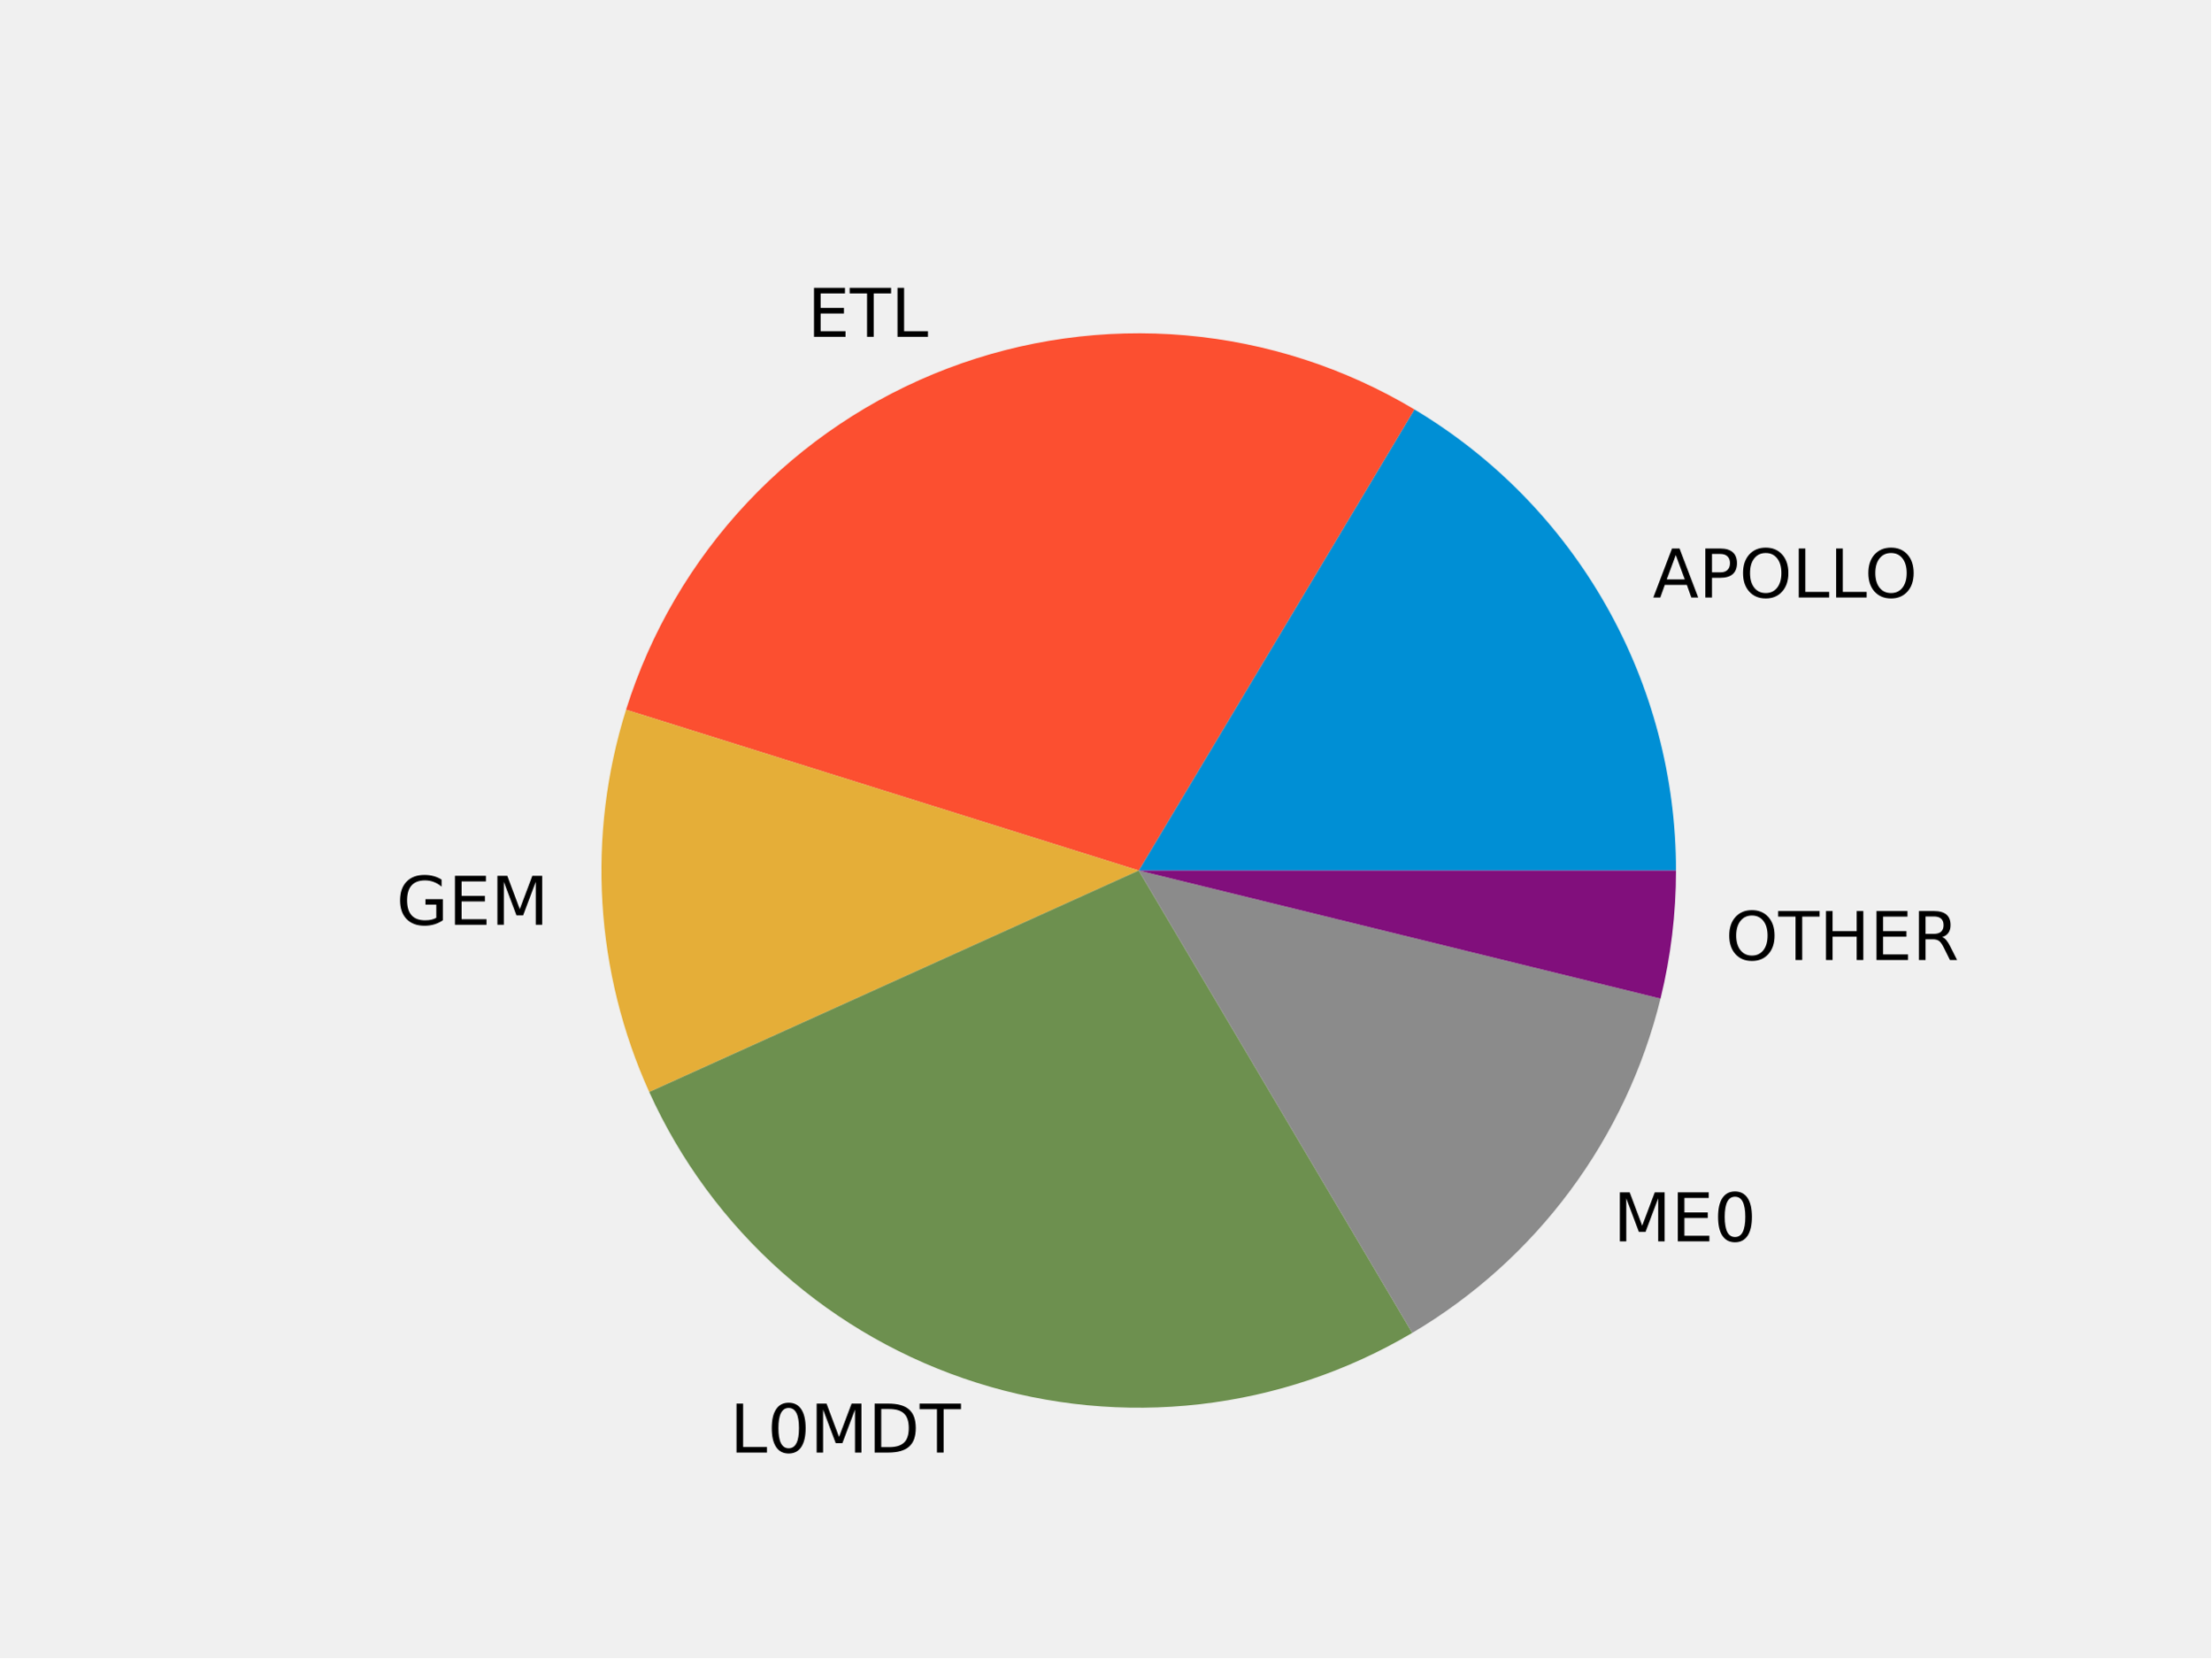
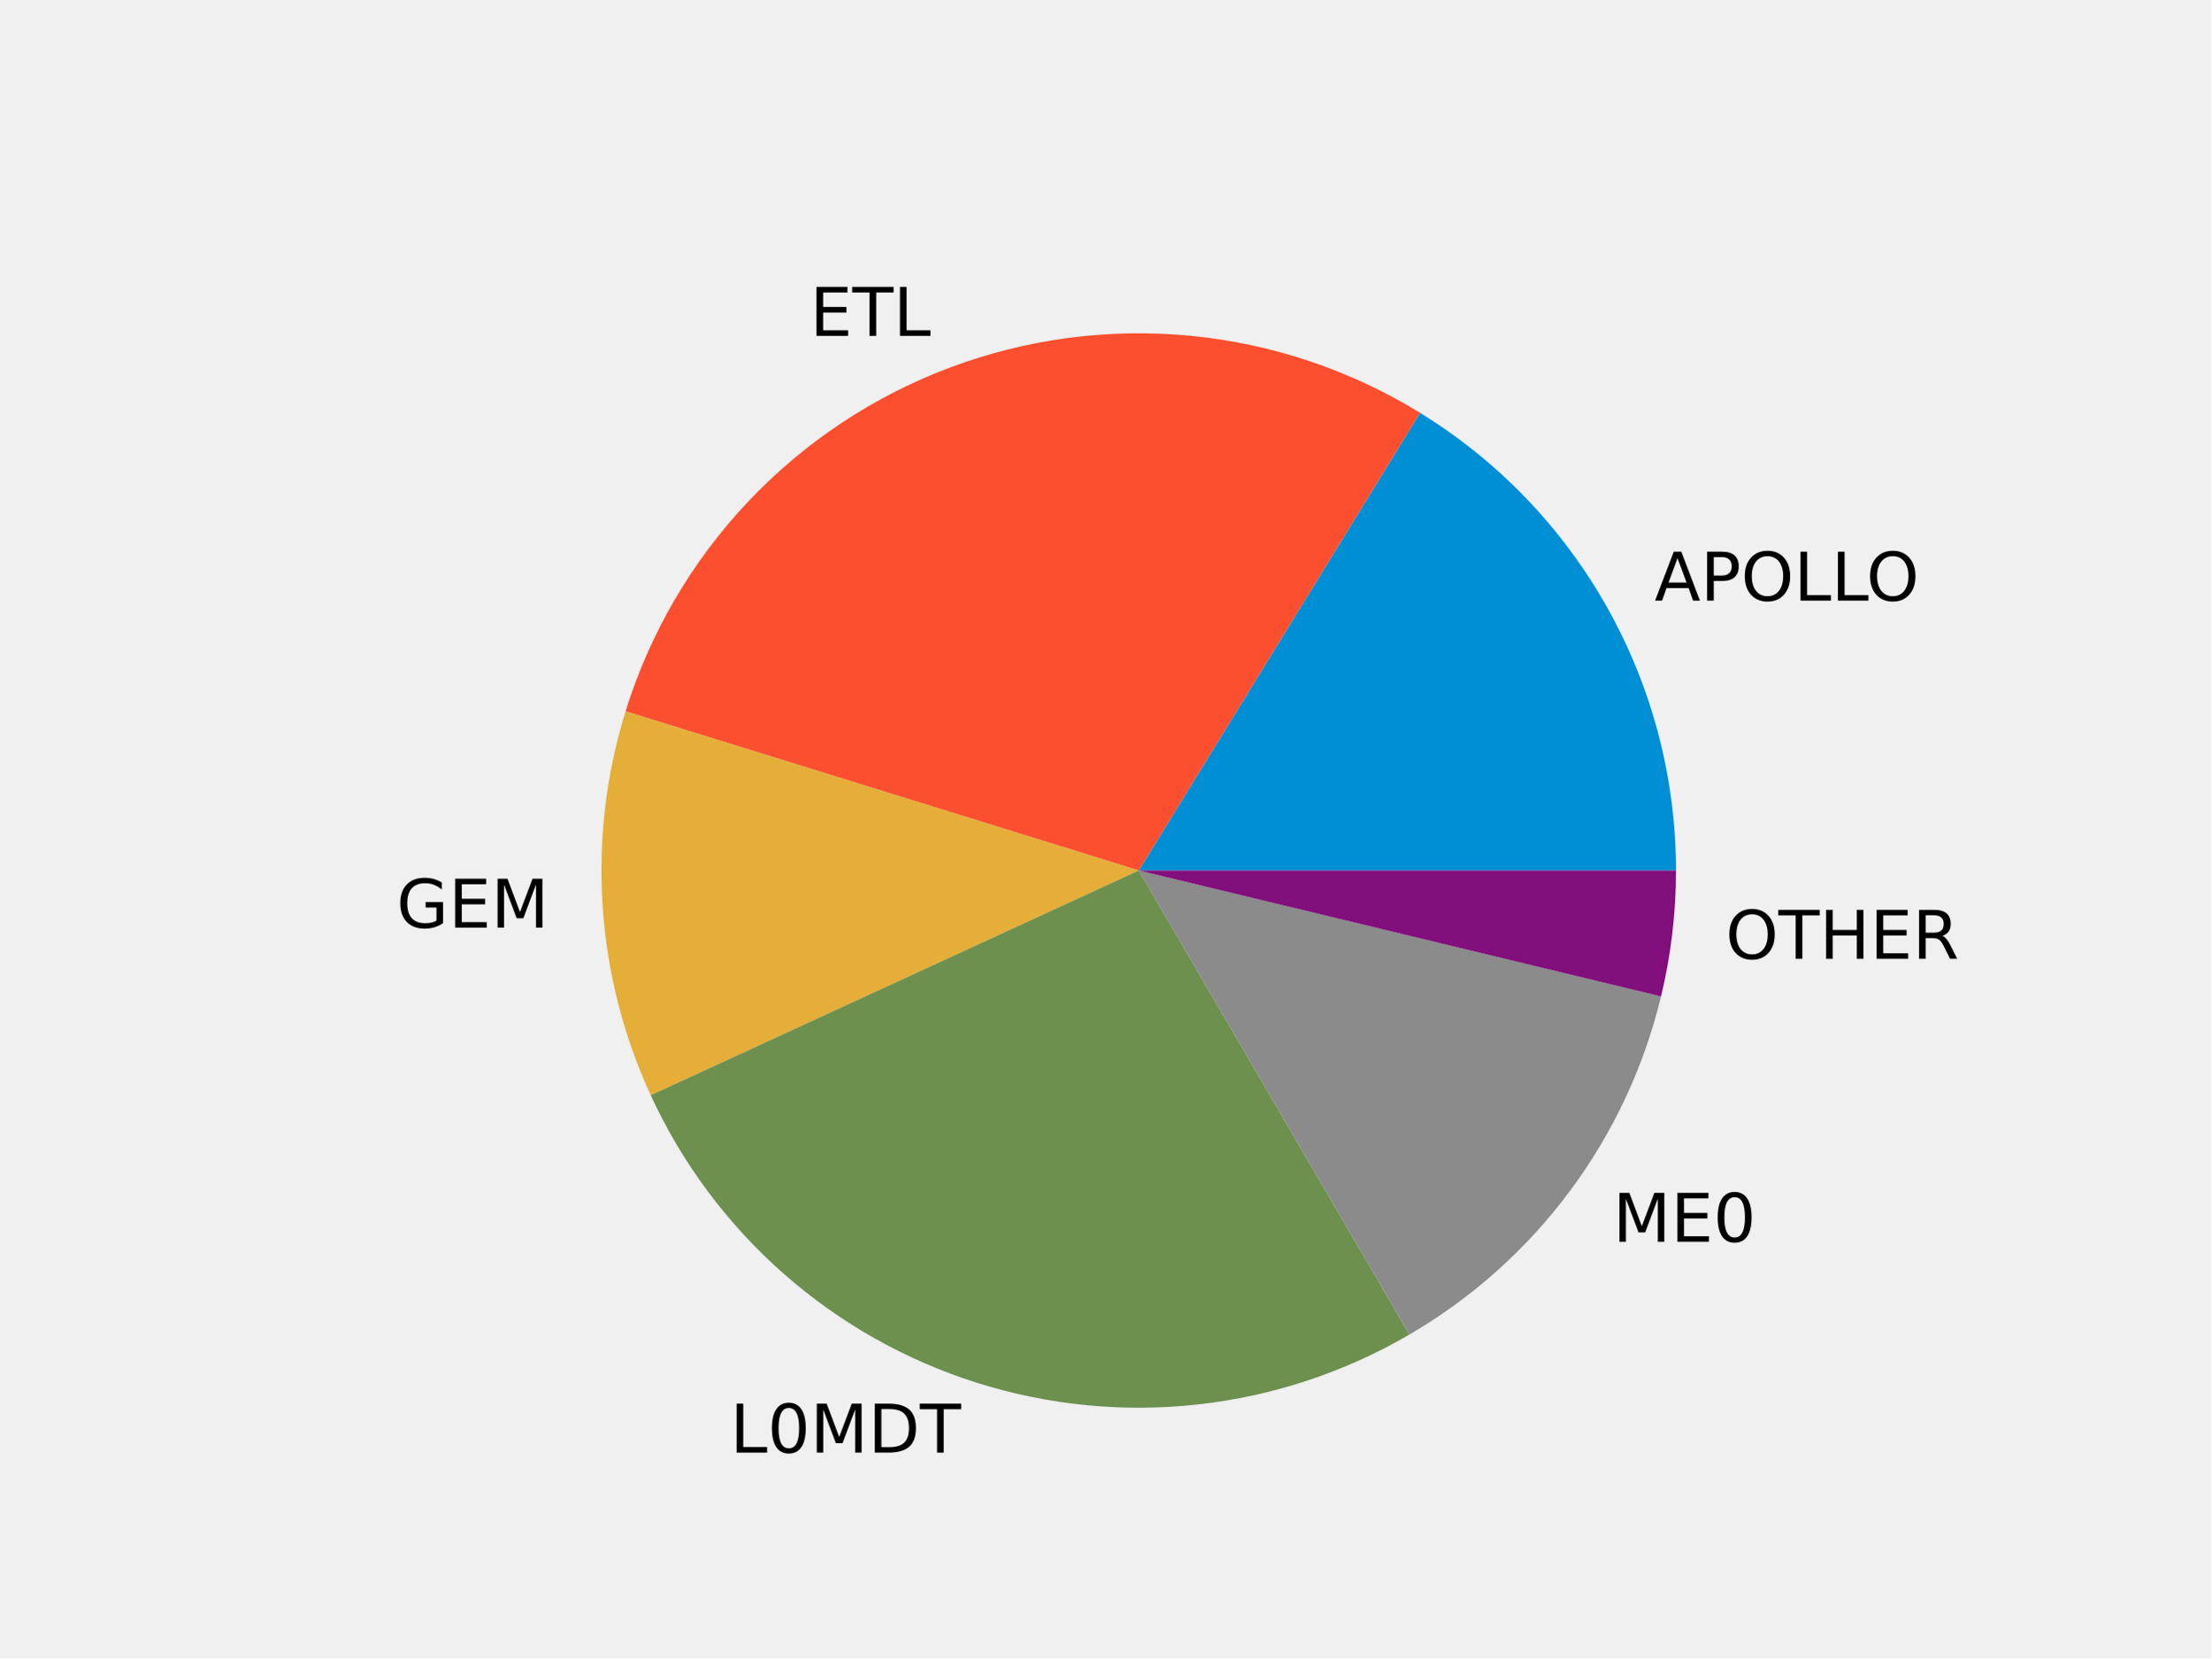
<svg xmlns="http://www.w3.org/2000/svg" xmlns:xlink="http://www.w3.org/1999/xlink" width="460.8pt" height="345.6pt" viewBox="0 0 460.8 345.6" version="1.1">
  <defs>
    <style type="text/css">*{stroke-linejoin: round; stroke-linecap: butt}</style>
  </defs>
  <g id="figure_1">
    <g id="patch_1">
      <path d="M 0 345.6  L 460.8 345.6  L 460.8 0  L 0 0  z " style="fill: #f0f0f0" />
    </g>
    <g id="axes_1">
      <g id="matplotlib.axis_1" />
      <g id="matplotlib.axis_2" />
      <g id="patch_2">
-         <path d="M 349.286 181.44  C 349.286 162.076 344.263 143.038 334.709 126.195  C 325.155 109.351 311.394 95.271 294.773 85.334  L 237.312 181.44  L 349.286 181.44  z " style="fill: #008fd5" />
+         <path d="M 349.286 181.44  C 349.286 162.308 344.383 143.491 335.045 126.792  C 325.708 110.092 312.245 96.062 295.945 86.044  L 237.312 181.44  L 349.286 181.44  z " style="fill: #008fd5" />
      </g>
      <g id="patch_3">
-         <path d="M 294.773 85.334  C 280.251 76.65 263.947 71.371 247.091 69.893  C 230.235 68.416 213.261 70.778 197.449 76.801  C 181.637 82.825 167.394 92.355 155.794 104.674  C 144.194 116.992 135.535 131.781 130.471 147.926  L 237.312 181.44  L 294.773 85.334  z " style="fill: #fc4f30" />
+         <path d="M 295.945 86.044  C 281.405 77.107 265.013 71.612 248.025 69.979  C 231.037 68.346 213.899 70.619 197.923 76.622  C 181.948 82.625 167.554 92.202 155.846 104.619  C 144.137 117.035 135.421 131.966 130.365 148.266  L 237.312 181.44  L 295.945 86.044  z " style="fill: #fc4f30" />
      </g>
      <g id="patch_4">
-         <path d="M 130.471 147.926  C 126.388 160.942 124.717 174.596 125.543 188.213  C 126.368 201.83 129.674 215.182 135.299 227.61  L 237.312 181.44  L 130.471 147.926  z " style="fill: #e5ae38" />
+         <path d="M 130.365 148.266  C 126.304 161.357 124.681 175.083 125.577 188.76  C 126.473 202.437 129.873 215.834 135.606 228.283  L 237.312 181.44  L 130.365 148.266  z " style="fill: #e5ae38" />
      </g>
      <g id="patch_5">
-         <path d="M 135.299 227.61  C 141.787 241.944 151.223 254.751 162.991 265.194  C 174.76 275.637 188.598 283.483 203.601 288.22  C 218.605 292.956 234.44 294.478 250.071 292.685  C 265.702 290.892 280.781 285.825 294.323 277.814  L 237.312 181.44  L 135.299 227.61  z " style="fill: #6d904f" />
+         <path d="M 135.606 228.283  C 142.138 242.465 151.565 255.125 163.279 265.448  C 174.993 275.771 188.738 283.531 203.628 288.228  C 218.519 292.925 234.229 294.456 249.746 292.722  C 265.263 290.988 280.248 286.028 293.734 278.16  L 237.312 181.44  L 135.606 228.283  z " style="fill: #6d904f" />
      </g>
      <g id="patch_6">
-         <path d="M 294.323 277.814  C 307.148 270.228 318.331 260.156 327.214 248.192  C 336.097 236.228 342.504 222.611 346.057 208.139  L 237.312 181.44  L 294.323 277.814  z " style="fill: #8b8b8b" />
+         <path d="M 293.734 278.16  C 306.771 270.555 318.137 260.392 327.147 248.283  C 336.157 236.174 342.626 222.368 346.165 207.695  L 237.312 181.44  L 293.734 278.16  z " style="fill: #8b8b8b" />
      </g>
      <g id="patch_7">
-         <path d="M 346.057 208.139  C 347.128 203.774 347.936 199.349 348.476 194.887  C 349.016 190.425 349.286 185.935 349.286 181.44  L 237.312 181.44  L 346.057 208.139  z " style="fill: #810f7c" />
+         <path d="M 346.165 207.695  C 347.201 203.4 347.982 199.048 348.503 194.66  C 349.025 190.273 349.286 185.858 349.286 181.44  L 237.312 181.44  L 346.165 207.695  z " style="fill: #810f7c" />
      </g>
      <g id="text_1">
-         <g transform="translate(344.4491 124.5334)scale(0.14 -0.14)">
+         <g transform="translate(344.8187 125.1899)scale(0.14 -0.14)">
          <defs>
            <path id="DejaVuSans-41" d="M 2188 4044  L 1331 1722  L 3047 1722  L 2188 4044  z M 1831 4666  L 2547 4666  L 4325 0  L 3669 0  L 3244 1197  L 1141 1197  L 716 0  L 50 0  L 1831 4666  z " transform="scale(0.015625)" />
            <path id="DejaVuSans-50" d="M 1259 4147  L 1259 2394  L 2053 2394  Q 2494 2394 2734 2622  Q 2975 2850 2975 3272  Q 2975 3691 2734 3919  Q 2494 4147 2053 4147  L 1259 4147  z M 628 4666  L 2053 4666  Q 2838 4666 3239 4311  Q 3641 3956 3641 3272  Q 3641 2581 3239 2228  Q 2838 1875 2053 1875  L 1259 1875  L 1259 0  L 628 0  L 628 4666  z " transform="scale(0.015625)" />
            <path id="DejaVuSans-4f" d="M 2522 4238  Q 1834 4238 1429 3725  Q 1025 3213 1025 2328  Q 1025 1447 1429 934  Q 1834 422 2522 422  Q 3209 422 3611 934  Q 4013 1447 4013 2328  Q 4013 3213 3611 3725  Q 3209 4238 2522 4238  z M 2522 4750  Q 3503 4750 4090 4092  Q 4678 3434 4678 2328  Q 4678 1225 4090 567  Q 3503 -91 2522 -91  Q 1538 -91 948 565  Q 359 1222 359 2328  Q 359 3434 948 4092  Q 1538 4750 2522 4750  z " transform="scale(0.015625)" />
            <path id="DejaVuSans-4c" d="M 628 4666  L 1259 4666  L 1259 531  L 3531 531  L 3531 0  L 628 0  L 628 4666  z " transform="scale(0.015625)" />
          </defs>
          <use xlink:href="#DejaVuSans-41" />
          <use xlink:href="#DejaVuSans-50" x="68.408" />
          <use xlink:href="#DejaVuSans-4f" x="128.711" />
          <use xlink:href="#DejaVuSans-4c" x="207.422" />
          <use xlink:href="#DejaVuSans-4c" x="263.135" />
          <use xlink:href="#DejaVuSans-4f" x="315.223" />
        </g>
      </g>
      <g id="text_2">
-         <g transform="translate(168.2651 70.20074)scale(0.14 -0.14)">
+         <g transform="translate(168.7865 70.00345)scale(0.14 -0.14)">
          <defs>
            <path id="DejaVuSans-45" d="M 628 4666  L 3578 4666  L 3578 4134  L 1259 4134  L 1259 2753  L 3481 2753  L 3481 2222  L 1259 2222  L 1259 531  L 3634 531  L 3634 0  L 628 0  L 628 4666  z " transform="scale(0.015625)" />
            <path id="DejaVuSans-54" d="M -19 4666  L 3928 4666  L 3928 4134  L 2272 4134  L 2272 0  L 1638 0  L 1638 4134  L -19 4134  L -19 4666  z " transform="scale(0.015625)" />
          </defs>
          <use xlink:href="#DejaVuSans-45" />
          <use xlink:href="#DejaVuSans-54" x="63.184" />
          <use xlink:href="#DejaVuSans-4c" x="124.268" />
        </g>
      </g>
      <g id="text_3">
-         <g transform="translate(82.59226 192.7535)scale(0.14 -0.14)">
+         <g transform="translate(82.63017 193.3547)scale(0.14 -0.14)">
          <defs>
            <path id="DejaVuSans-47" d="M 3809 666  L 3809 1919  L 2778 1919  L 2778 2438  L 4434 2438  L 4434 434  Q 4069 175 3628 42  Q 3188 -91 2688 -91  Q 1594 -91 976 548  Q 359 1188 359 2328  Q 359 3472 976 4111  Q 1594 4750 2688 4750  Q 3144 4750 3555 4637  Q 3966 4525 4313 4306  L 4313 3634  Q 3963 3931 3569 4081  Q 3175 4231 2741 4231  Q 1884 4231 1454 3753  Q 1025 3275 1025 2328  Q 1025 1384 1454 906  Q 1884 428 2741 428  Q 3075 428 3337 486  Q 3600 544 3809 666  z " transform="scale(0.015625)" />
            <path id="DejaVuSans-4d" d="M 628 4666  L 1569 4666  L 2759 1491  L 3956 4666  L 4897 4666  L 4897 0  L 4281 0  L 4281 4097  L 3078 897  L 2444 897  L 1241 4097  L 1241 0  L 628 0  L 628 4666  z " transform="scale(0.015625)" />
          </defs>
          <use xlink:href="#DejaVuSans-47" />
          <use xlink:href="#DejaVuSans-45" x="77.49" />
          <use xlink:href="#DejaVuSans-4d" x="140.674" />
        </g>
      </g>
      <g id="text_4">
-         <g transform="translate(152.112 302.7606)scale(0.14 -0.14)">
+         <g transform="translate(152.1417 302.77)scale(0.14 -0.14)">
          <defs>
            <path id="DejaVuSans-30" d="M 2034 4250  Q 1547 4250 1301 3770  Q 1056 3291 1056 2328  Q 1056 1369 1301 889  Q 1547 409 2034 409  Q 2525 409 2770 889  Q 3016 1369 3016 2328  Q 3016 3291 2770 3770  Q 2525 4250 2034 4250  z M 2034 4750  Q 2819 4750 3233 4129  Q 3647 3509 3647 2328  Q 3647 1150 3233 529  Q 2819 -91 2034 -91  Q 1250 -91 836 529  Q 422 1150 422 2328  Q 422 3509 836 4129  Q 1250 4750 2034 4750  z " transform="scale(0.015625)" />
            <path id="DejaVuSans-44" d="M 1259 4147  L 1259 519  L 2022 519  Q 2988 519 3436 956  Q 3884 1394 3884 2338  Q 3884 3275 3436 3711  Q 2988 4147 2022 4147  L 1259 4147  z M 628 4666  L 1925 4666  Q 3281 4666 3915 4102  Q 4550 3538 4550 2338  Q 4550 1131 3912 565  Q 3275 0 1925 0  L 628 0  L 628 4666  z " transform="scale(0.015625)" />
          </defs>
          <use xlink:href="#DejaVuSans-4c" />
          <use xlink:href="#DejaVuSans-30" x="55.713" />
          <use xlink:href="#DejaVuSans-4d" x="119.336" />
          <use xlink:href="#DejaVuSans-44" x="205.615" />
          <use xlink:href="#DejaVuSans-54" x="282.617" />
        </g>
      </g>
      <g id="text_5">
-         <g transform="translate(336.2043 258.7308)scale(0.14 -0.14)">
+         <g transform="translate(336.1302 258.8304)scale(0.14 -0.14)">
          <use xlink:href="#DejaVuSans-4d" />
          <use xlink:href="#DejaVuSans-45" x="86.279" />
          <use xlink:href="#DejaVuSans-30" x="149.463" />
        </g>
      </g>
      <g id="text_6">
-         <g transform="translate(359.5924 200.0948)scale(0.14 -0.14)">
+         <g transform="translate(359.6224 199.8453)scale(0.14 -0.14)">
          <defs>
            <path id="DejaVuSans-48" d="M 628 4666  L 1259 4666  L 1259 2753  L 3553 2753  L 3553 4666  L 4184 4666  L 4184 0  L 3553 0  L 3553 2222  L 1259 2222  L 1259 0  L 628 0  L 628 4666  z " transform="scale(0.015625)" />
            <path id="DejaVuSans-52" d="M 2841 2188  Q 3044 2119 3236 1894  Q 3428 1669 3622 1275  L 4263 0  L 3584 0  L 2988 1197  Q 2756 1666 2539 1819  Q 2322 1972 1947 1972  L 1259 1972  L 1259 0  L 628 0  L 628 4666  L 2053 4666  Q 2853 4666 3247 4331  Q 3641 3997 3641 3322  Q 3641 2881 3436 2590  Q 3231 2300 2841 2188  z M 1259 4147  L 1259 2491  L 2053 2491  Q 2509 2491 2742 2702  Q 2975 2913 2975 3322  Q 2975 3731 2742 3939  Q 2509 4147 2053 4147  L 1259 4147  z " transform="scale(0.015625)" />
          </defs>
          <use xlink:href="#DejaVuSans-4f" />
          <use xlink:href="#DejaVuSans-54" x="78.711" />
          <use xlink:href="#DejaVuSans-48" x="139.795" />
          <use xlink:href="#DejaVuSans-45" x="214.99" />
          <use xlink:href="#DejaVuSans-52" x="278.174" />
        </g>
      </g>
    </g>
  </g>
</svg>
